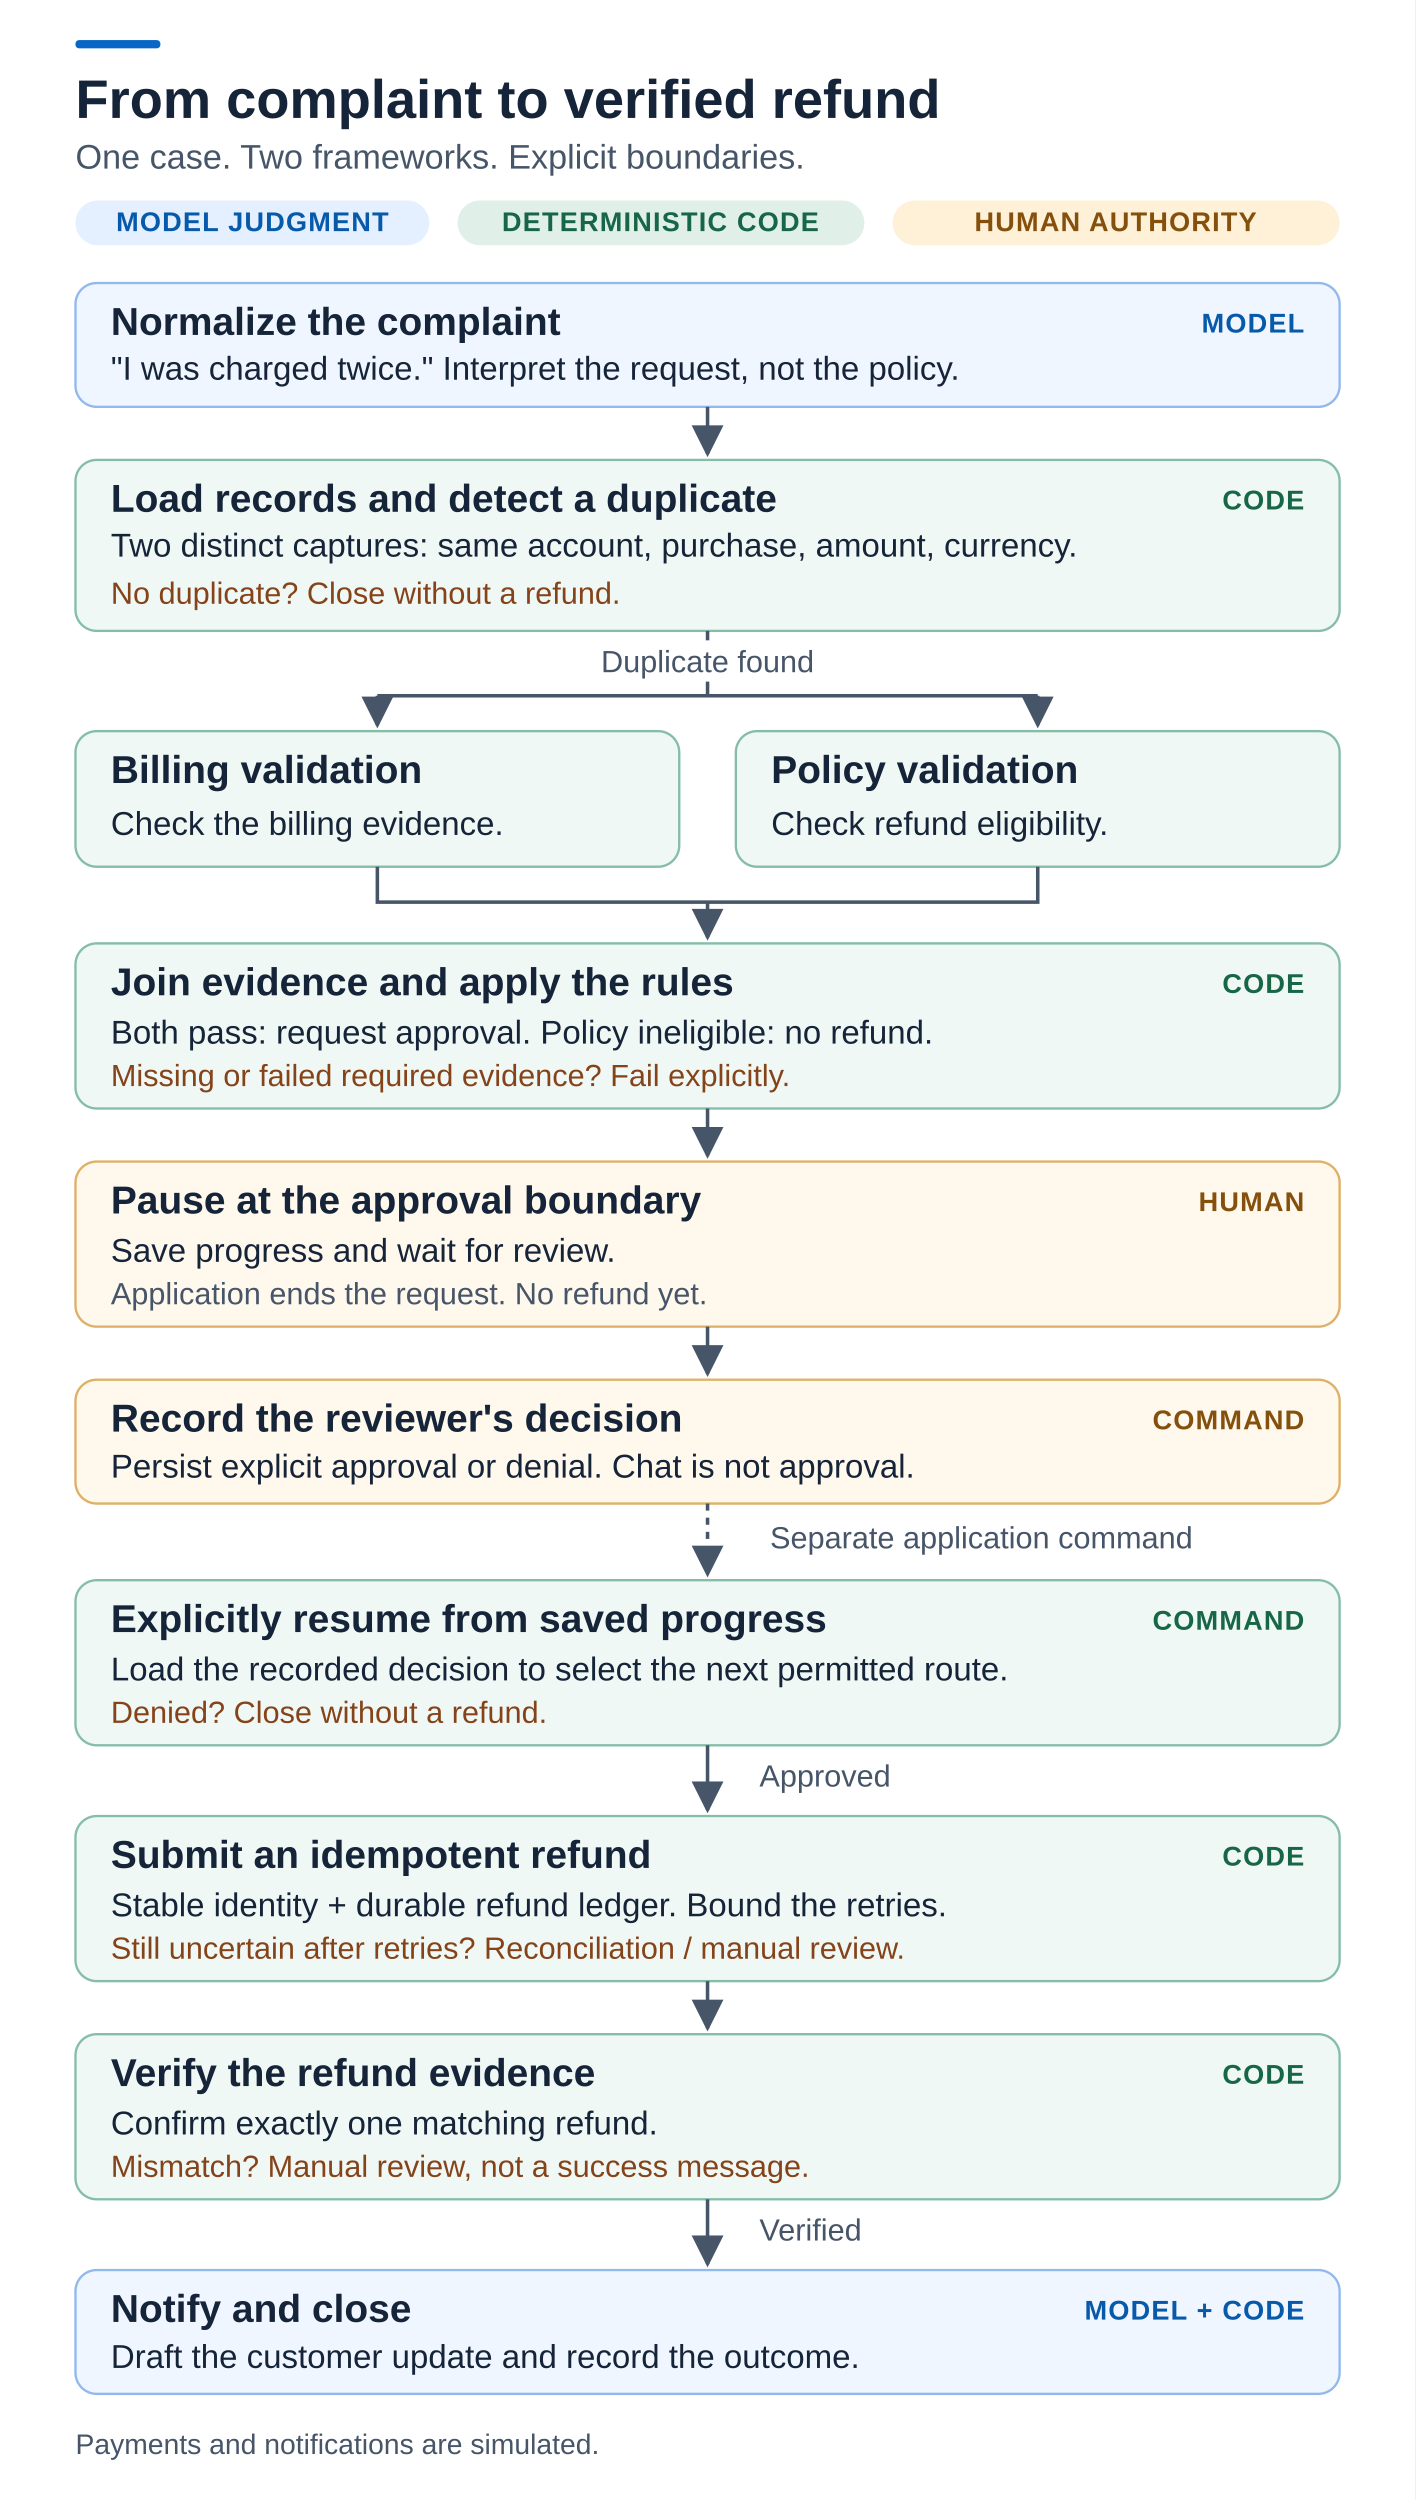
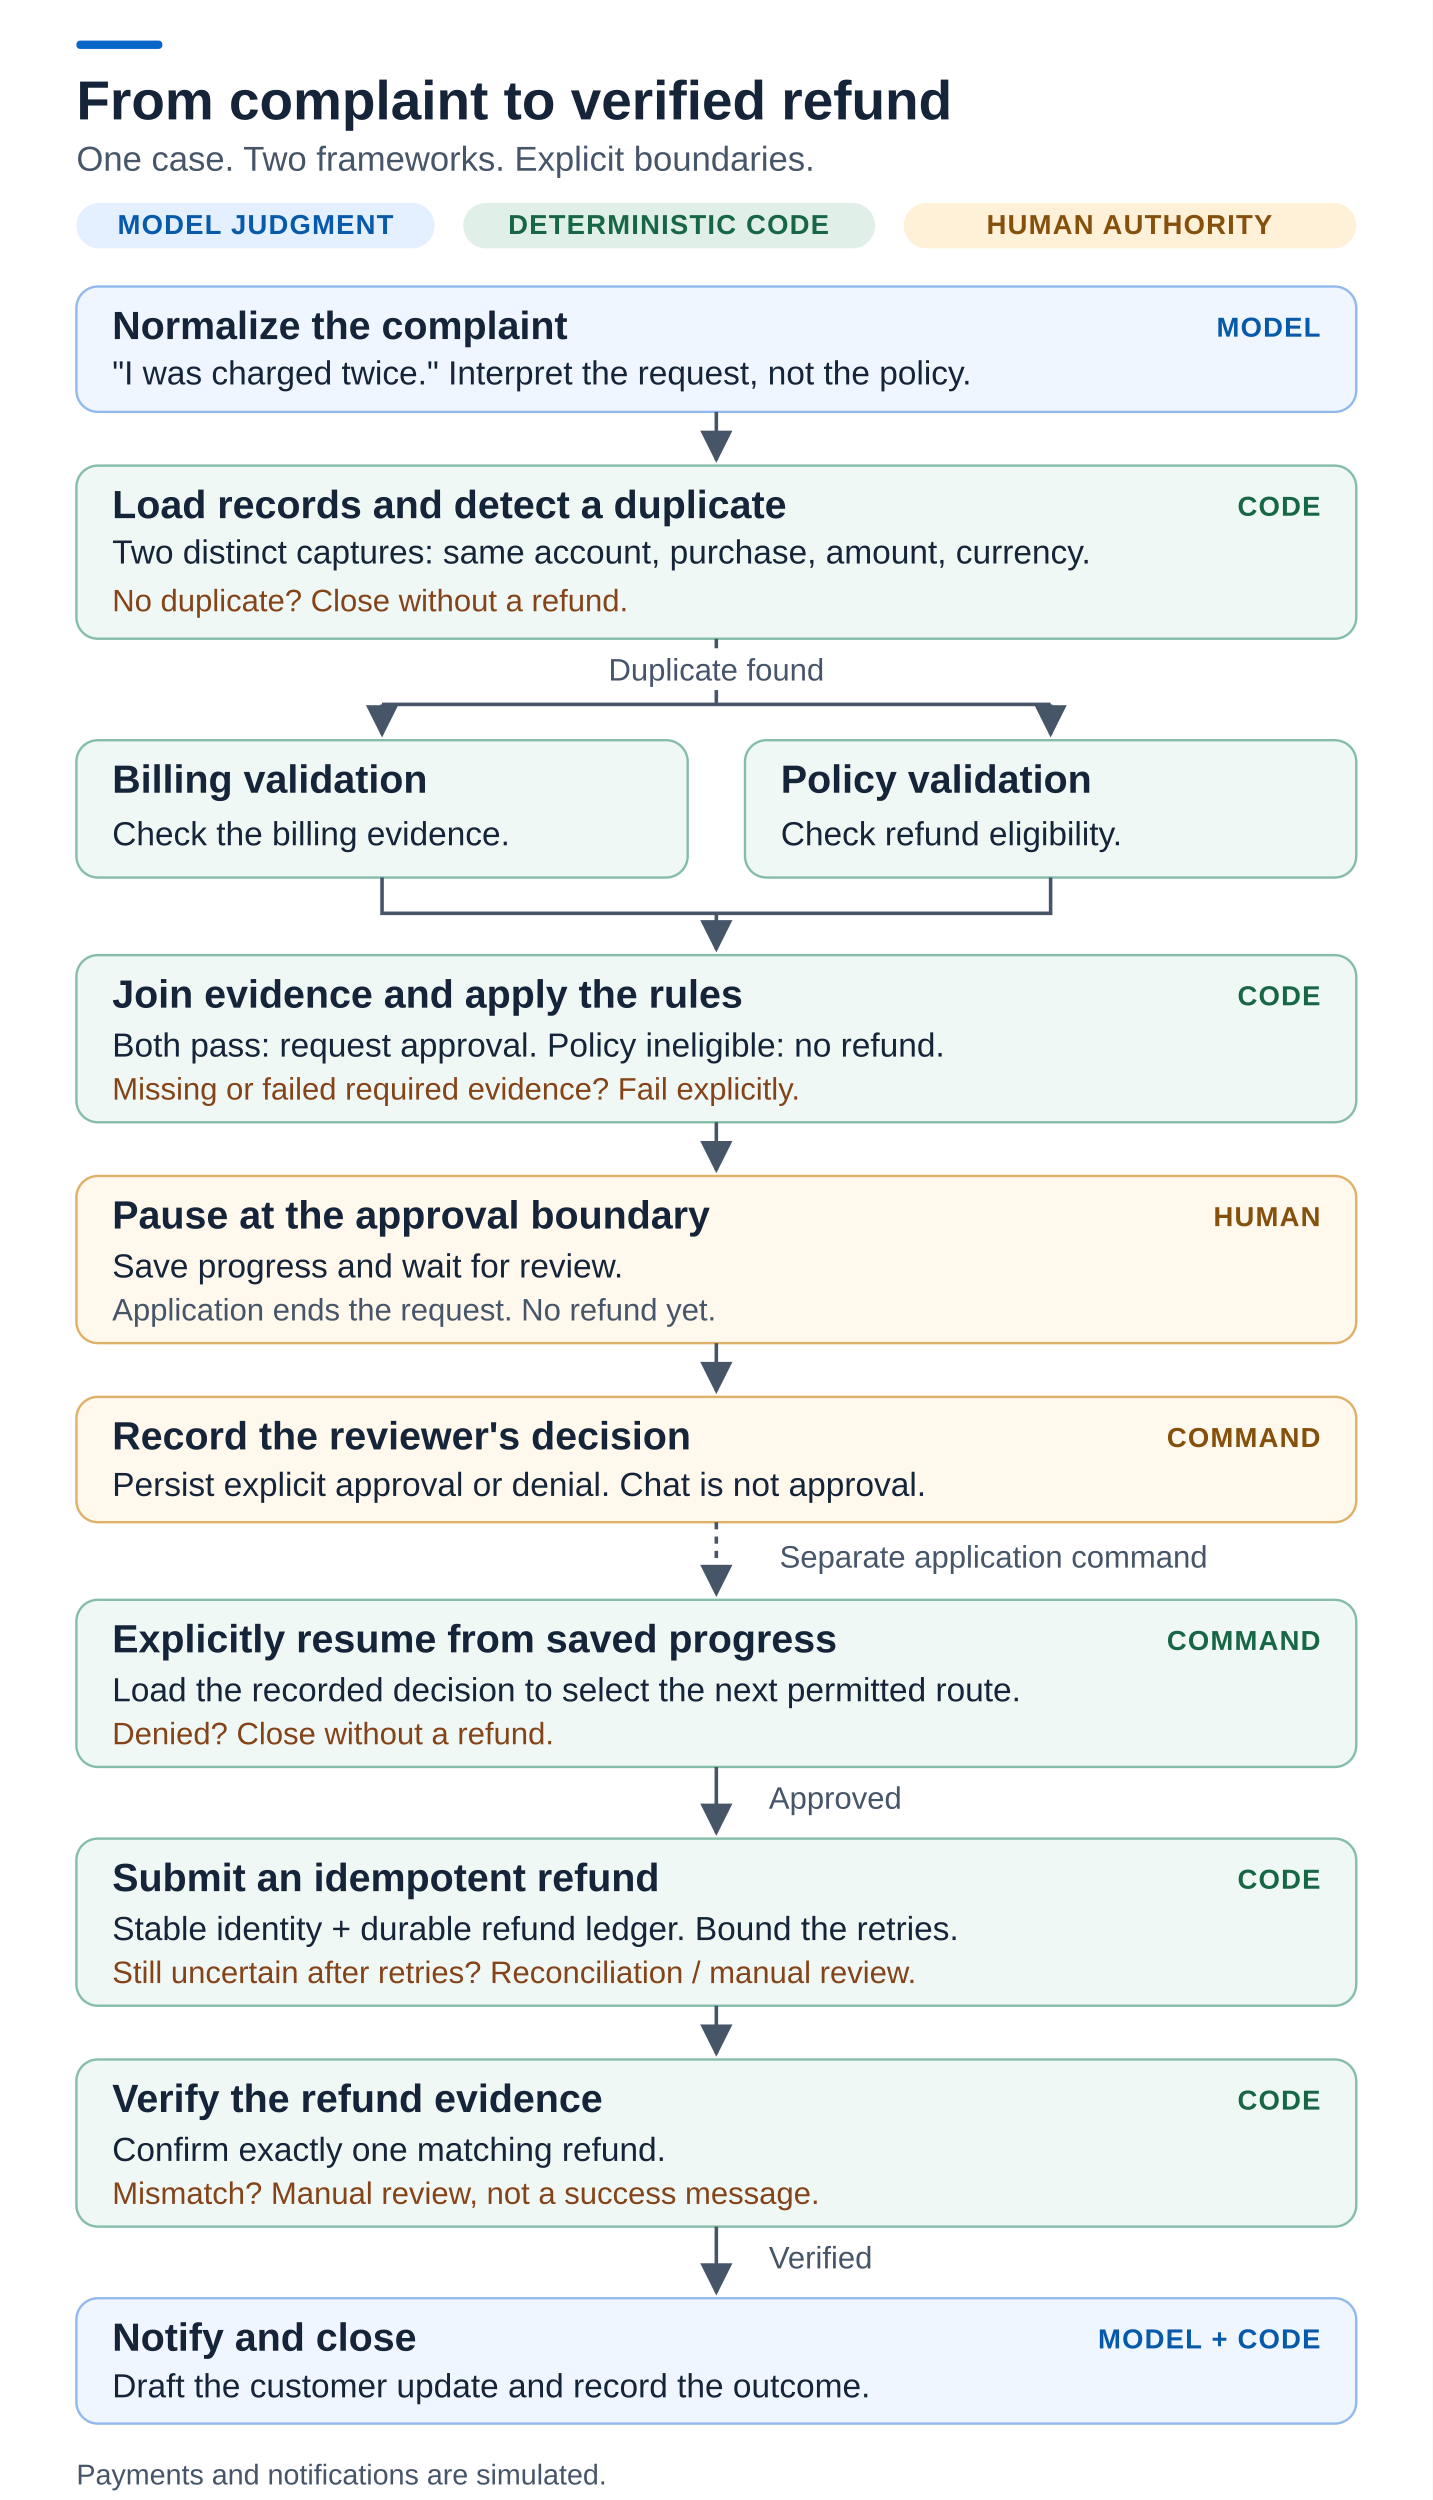
- <svg xmlns="http://www.w3.org/2000/svg" width="1200" height="2120" viewBox="0 0 1200 2120" role="img" aria-labelledby="title description">
+ <svg xmlns="http://www.w3.org/2000/svg" width="1200" height="2094" viewBox="0 0 1200 2094" role="img" aria-labelledby="title description">
  <defs>
    <marker id="arrow" viewBox="0 0 10 10" refX="9" refY="5" markerWidth="9" markerHeight="9" orient="auto-start-reverse">
      <path d="M 0 0 L 10 5 L 0 10 z" fill="#475569" />
    </marker>
    <style>
      text { font-family: Arial, Helvetica, sans-serif; fill: #152438; }
      .heading { font-size: 46px; font-weight: 700; }
      .subtitle { font-size: 29px; fill: #475569; }
      .card-title { font-size: 33px; font-weight: 700; }
      .detail { font-size: 28px; }
      .note { font-size: 26px; fill: #475569; }
      .exit { font-size: 26px; fill: #854319; }
      .badge { font-size: 23px; font-weight: 700; letter-spacing: 1px; }
      .model { fill: #f0f6ff; stroke: #92b9ed; stroke-width: 2; }
      .code { fill: #f0f8f5; stroke: #86bda9; stroke-width: 2; }
      .human { fill: #fff8ed; stroke: #dfb067; stroke-width: 2; }
      .connector { fill: none; stroke: #475569; stroke-width: 3; marker-end: url(#arrow); }
      .wire { fill: none; stroke: #475569; stroke-width: 3; }
    </style>
  </defs>
-   <rect width="1200" height="2120" fill="#ffffff" />
+   <rect width="1200" height="2094" fill="#ffffff" />
  <rect x="64" y="34" width="72" height="7" rx="3" fill="#0866c6" />
  <text x="64" y="100" class="heading">From complaint to verified refund</text>
  <text x="64" y="143" class="subtitle">One case. Two frameworks. Explicit boundaries.</text>
  <g aria-label="Legend">
    <rect x="64" y="170" width="300" height="38" rx="19" fill="#e4efff" />
    <text x="214" y="196" text-anchor="middle" class="badge" style="fill:#075aaa">MODEL JUDGMENT</text>
    <rect x="388" y="170" width="345" height="38" rx="19" fill="#e0f0e9" />
    <text x="560" y="196" text-anchor="middle" class="badge" style="fill:#176747">DETERMINISTIC CODE</text>
    <rect x="757" y="170" width="379" height="38" rx="19" fill="#fff0d8" />
    <text x="946" y="196" text-anchor="middle" class="badge" style="fill:#84500c">HUMAN AUTHORITY</text>
  </g>
  <rect x="64" y="240" width="1072" height="105" rx="18" class="model" />
  <text x="94" y="284" class="card-title">Normalize the complaint</text>
  <text x="94" y="322" class="detail">"I was charged twice." Interpret the request, not the policy.</text>
  <text x="1106" y="282" text-anchor="end" class="badge" style="fill:#075aaa">MODEL</text>
  <path d="M600 345 V385" class="connector" />
  <rect x="64" y="390" width="1072" height="145" rx="18" class="code" />
  <text x="94" y="434" class="card-title">Load records and detect a duplicate</text>
  <text x="1106" y="432" text-anchor="end" class="badge" style="fill:#176747">CODE</text>
  <text x="94" y="472" class="detail">Two distinct captures: same account, purchase, amount, currency.</text>
  <text x="94" y="512" class="exit">No duplicate? Close without a refund.</text>
  <path d="M600 535 V590 M320 590 H880" class="wire" />
  <rect x="449" y="543" width="302" height="35" rx="12" fill="#ffffff" />
  <text x="600" y="570" text-anchor="middle" class="note">Duplicate found</text>
  <path d="M320 590 V615" class="connector" />
  <path d="M880 590 V615" class="connector" />
  <rect x="64" y="620" width="512" height="115" rx="18" class="code" />
  <text x="94" y="664" class="card-title">Billing validation</text>
  <text x="94" y="708" class="detail">Check the billing evidence.</text>
  <rect x="624" y="620" width="512" height="115" rx="18" class="code" />
  <text x="654" y="664" class="card-title">Policy validation</text>
  <text x="654" y="708" class="detail">Check refund eligibility.</text>
  <path d="M320 735 V765 H880 V735" class="wire" />
  <path d="M600 765 V795" class="connector" />
  <rect x="64" y="800" width="1072" height="140" rx="18" class="code" />
  <text x="94" y="844" class="card-title">Join evidence and apply the rules</text>
  <text x="1106" y="842" text-anchor="end" class="badge" style="fill:#176747">CODE</text>
  <text x="94" y="885" class="detail">Both pass: request approval. Policy ineligible: no refund.</text>
  <text x="94" y="921" class="exit">Missing or failed required evidence? Fail explicitly.</text>
  <path d="M600 940 V980" class="connector" />
  <rect x="64" y="985" width="1072" height="140" rx="18" class="human" />
  <text x="94" y="1029" class="card-title">Pause at the approval boundary</text>
  <text x="1106" y="1027" text-anchor="end" class="badge" style="fill:#84500c">HUMAN</text>
  <text x="94" y="1070" class="detail">Save progress and wait for review.</text>
  <text x="94" y="1106" class="note">Application ends the request. No refund yet.</text>
  <path d="M600 1125 V1165" class="connector" />
  <rect x="64" y="1170" width="1072" height="105" rx="18" class="human" />
  <text x="94" y="1214" class="card-title">Record the reviewer's decision</text>
  <text x="1106" y="1212" text-anchor="end" class="badge" style="fill:#84500c">COMMAND</text>
  <text x="94" y="1253" class="detail">Persist explicit approval or denial. Chat is not approval.</text>
  <path d="M600 1275 V1335" class="connector" stroke-dasharray="6 6" />
  <rect x="639" y="1288" width="359" height="35" rx="8" fill="#ffffff" />
  <text x="653" y="1313" class="note">Separate application command</text>
  <rect x="64" y="1340" width="1072" height="140" rx="18" class="code" />
  <text x="94" y="1384" class="card-title">Explicitly resume from saved progress</text>
  <text x="1106" y="1382" text-anchor="end" class="badge" style="fill:#176747">COMMAND</text>
  <text x="94" y="1425" class="detail">Load the recorded decision to select the next permitted route.</text>
  <text x="94" y="1461" class="exit">Denied? Close without a refund.</text>
  <path d="M600 1480 V1535" class="connector" />
  <rect x="629" y="1490" width="172" height="35" rx="8" fill="#ffffff" />
  <text x="644" y="1515" class="note">Approved</text>
  <rect x="64" y="1540" width="1072" height="140" rx="18" class="code" />
  <text x="94" y="1584" class="card-title">Submit an idempotent refund</text>
  <text x="1106" y="1582" text-anchor="end" class="badge" style="fill:#176747">CODE</text>
  <text x="94" y="1625" class="detail">Stable identity + durable refund ledger. Bound the retries.</text>
  <text x="94" y="1661" class="exit">Still uncertain after retries? Reconciliation / manual review.</text>
  <path d="M600 1680 V1720" class="connector" />
  <rect x="64" y="1725" width="1072" height="140" rx="18" class="code" />
  <text x="94" y="1769" class="card-title">Verify the refund evidence</text>
  <text x="1106" y="1767" text-anchor="end" class="badge" style="fill:#176747">CODE</text>
  <text x="94" y="1810" class="detail">Confirm exactly one matching refund.</text>
  <text x="94" y="1846" class="exit">Mismatch? Manual review, not a success message.</text>
  <path d="M600 1865 V1920" class="connector" />
  <rect x="629" y="1875" width="172" height="35" rx="8" fill="#ffffff" />
  <text x="644" y="1900" class="note">Verified</text>
  <rect x="64" y="1925" width="1072" height="105" rx="18" class="model" />
  <text x="94" y="1969" class="card-title">Notify and close</text>
  <text x="1106" y="1967" text-anchor="end" class="badge" style="fill:#075aaa">MODEL + CODE</text>
  <text x="94" y="2008" class="detail">Draft the customer update and record the outcome.</text>
  <text x="64" y="2081" font-size="24" style="fill:#475569">Payments and notifications are simulated.</text>
</svg>
